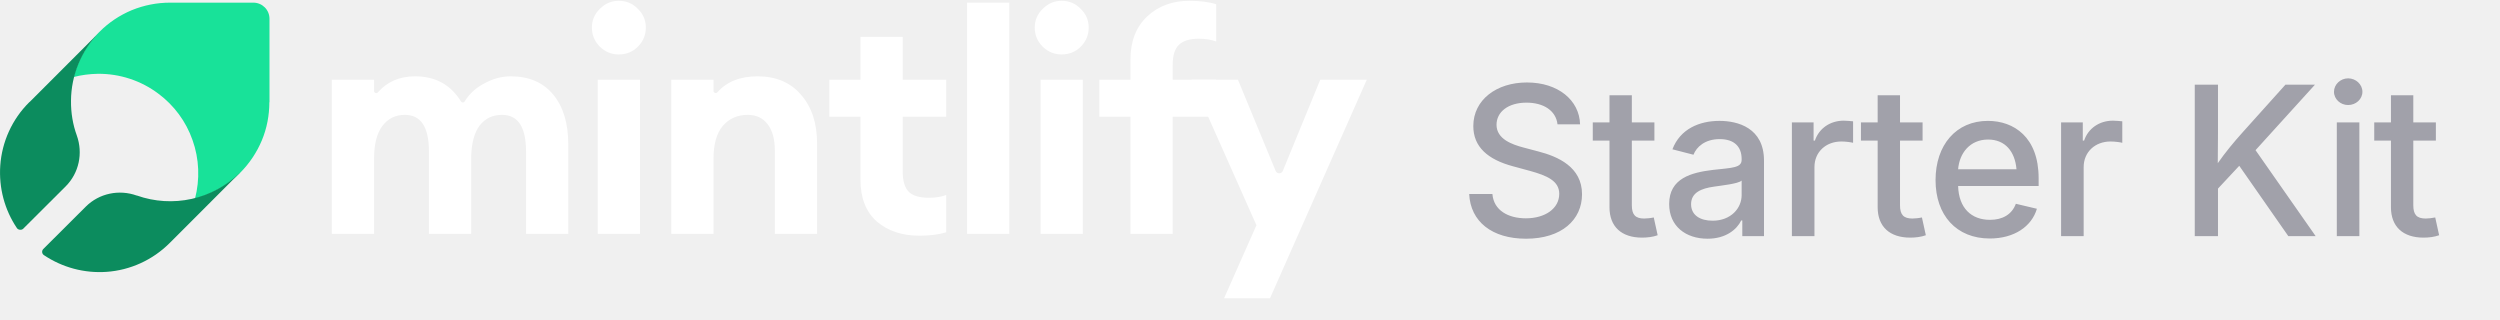
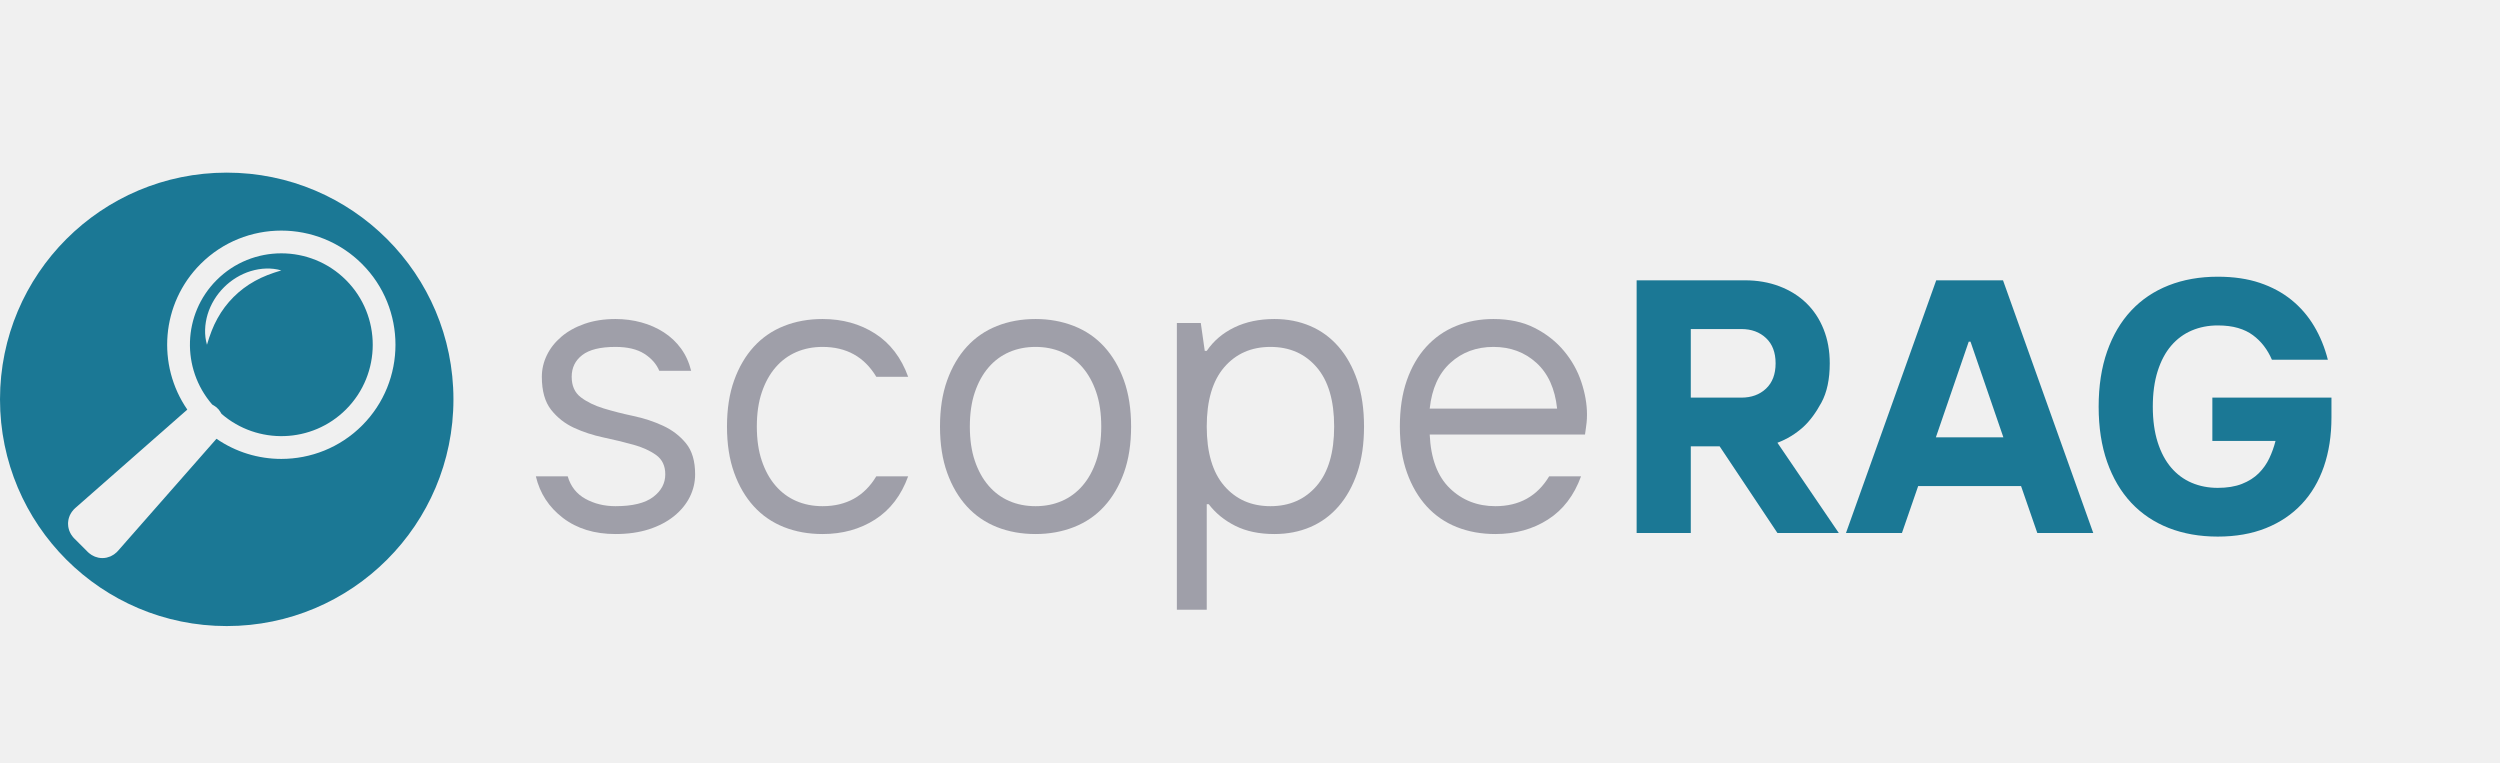
- <svg xmlns="http://www.w3.org/2000/svg" width="180" height="23" viewBox="0 0 180 23" fill="none">
-   <path d="M91.44 21.476H88.133L90.464 16.216L85.802 5.74H89.132L91.847 12.307C91.943 12.536 92.268 12.536 92.362 12.306L95.058 5.74H98.409L91.44 21.476Z" fill="white" />
-   <path d="M81.393 16.837V8.403H79.152V5.74H81.393V4.297C81.393 2.98 81.792 1.944 82.592 1.19C83.391 0.435 84.404 0.058 85.633 0.058C86.387 0.058 87.031 0.139 87.564 0.302V2.988C87.208 2.854 86.794 2.788 86.32 2.788C85.655 2.788 85.174 2.936 84.878 3.232C84.582 3.513 84.434 3.994 84.434 4.674V5.74H87.564V8.403H84.434V16.837H81.393Z" fill="white" />
-   <path d="M76.433 3.92C75.915 3.92 75.463 3.735 75.079 3.365C74.694 2.98 74.502 2.521 74.502 1.989C74.502 1.456 74.694 1.005 75.079 0.635C75.463 0.25 75.915 0.058 76.433 0.058C76.98 0.058 77.438 0.25 77.809 0.635C78.193 1.005 78.386 1.456 78.386 1.989C78.386 2.521 78.193 2.98 77.809 3.365C77.438 3.735 76.98 3.92 76.433 3.92ZM74.924 16.837V5.74H77.964V16.837H74.924Z" fill="white" />
-   <path d="M69.628 16.837V0.191H72.669V16.837H69.628Z" fill="white" />
-   <path d="M66.194 16.97C64.951 16.97 63.93 16.63 63.131 15.949C62.347 15.254 61.955 14.255 61.955 12.953V8.403H59.713V5.74H61.955V2.655H64.995V5.74H68.125V8.403H64.995V12.354C64.995 13.034 65.143 13.523 65.439 13.819C65.735 14.1 66.216 14.24 66.882 14.24C67.355 14.24 67.769 14.174 68.125 14.04V16.726C67.592 16.889 66.948 16.97 66.194 16.97Z" fill="white" />
-   <path d="M48.332 16.837V5.74H51.373V6.551C51.373 6.688 51.559 6.748 51.65 6.646C52.328 5.879 53.293 5.495 54.546 5.495C55.878 5.495 56.921 5.939 57.676 6.827C58.445 7.7 58.83 8.869 58.83 10.334V16.837H55.789V10.844C55.789 10.03 55.619 9.402 55.279 8.958C54.939 8.499 54.458 8.27 53.836 8.27C53.096 8.27 52.497 8.536 52.038 9.069C51.594 9.601 51.373 10.386 51.373 11.421V16.837H48.332Z" fill="white" />
-   <path d="M44.547 3.92C44.029 3.92 43.578 3.735 43.193 3.365C42.809 2.98 42.616 2.521 42.616 1.989C42.616 1.456 42.809 1.005 43.193 0.635C43.578 0.25 44.029 0.058 44.547 0.058C45.095 0.058 45.553 0.25 45.923 0.635C46.308 1.005 46.5 1.456 46.5 1.989C46.5 2.521 46.308 2.98 45.923 3.365C45.553 3.735 45.095 3.92 44.547 3.92ZM43.038 16.837V5.74H46.079V16.837H43.038Z" fill="white" />
-   <path d="M37.875 16.837V10.911C37.875 9.15 37.298 8.27 36.144 8.27C35.478 8.27 34.945 8.521 34.546 9.024C34.161 9.527 33.954 10.275 33.924 11.266V16.837H30.884V10.911C30.884 9.15 30.306 8.27 29.152 8.27C28.472 8.27 27.932 8.536 27.532 9.069C27.133 9.601 26.933 10.386 26.933 11.421V16.837H23.892V5.74H26.933V6.559C26.933 6.695 27.116 6.755 27.206 6.652C27.878 5.881 28.771 5.495 29.885 5.495C31.349 5.495 32.452 6.1 33.193 7.309C33.252 7.404 33.395 7.403 33.454 7.307C33.774 6.78 34.219 6.361 34.79 6.05C35.441 5.68 36.099 5.495 36.765 5.495C38.082 5.495 39.103 5.932 39.828 6.805C40.553 7.678 40.916 8.876 40.916 10.4V16.837H37.875Z" fill="white" />
-   <path d="M19.403 7.362V1.35C19.403 0.705 18.879 0.191 18.244 0.191H12.235C11.291 0.191 10.357 0.378 9.487 0.733C8.618 1.098 7.824 1.621 7.16 2.295L7.114 2.341C6.235 3.23 5.609 4.333 5.291 5.548C5.861 5.399 6.45 5.324 7.039 5.314C8.609 5.296 10.151 5.801 11.403 6.745C12.534 7.586 13.394 8.746 13.861 10.083C14.347 11.438 14.403 12.916 14.039 14.309C15.244 13.991 16.356 13.364 17.244 12.486L17.291 12.439C17.954 11.775 18.487 10.98 18.851 10.111C19.216 9.241 19.393 8.306 19.393 7.362H19.403Z" fill="#18E299" />
-   <path d="M5.112 7.26C5.121 5.416 5.857 3.646 7.151 2.324L2.151 7.326C2.133 7.344 2.114 7.354 2.095 7.372C0.876 8.583 0.14 10.204 0.019 11.918C-0.092 13.52 0.327 15.103 1.22 16.426C1.306 16.552 1.537 16.593 1.667 16.472L4.73 13.417C5.689 12.458 5.987 11.033 5.531 9.757C5.242 8.965 5.103 8.117 5.112 7.26Z" fill="#0C8C5E" />
-   <path d="M17.262 12.44C16.303 13.38 15.102 14.032 13.799 14.321C12.486 14.61 11.127 14.526 9.861 14.079C9.861 14.079 9.851 14.079 9.842 14.079C8.567 13.622 7.142 13.921 6.183 14.871L3.12 17.926C2.99 18.056 3.009 18.27 3.167 18.373C4.489 19.258 6.072 19.686 7.673 19.574C9.386 19.453 10.997 18.717 12.216 17.497L12.263 17.451L17.262 12.449V12.44Z" fill="#0C8C5E" />
-   <text x="105" y="17" font-family="Inter, ui-sans-serif, system-ui, -apple-system, sans-serif" font-size="15" font-weight="500" fill="#A1A1AA" letter-spacing="-0.01em">Starter Kit</text>
+ <svg xmlns="http://www.w3.org/2000/svg" width="1862" zoomAndPan="magnify" viewBox="0 0 1396.5 426" height="568" preserveAspectRatio="xMidYMid meet" version="1.0">
+   <defs>
+     <g />
+     <clipPath id="5e89d8cb5c">
+       <path d="M 0 96.43 L 253.41 96.43 L 253.41 349.836 L 0 349.836 Z M 0 96.43 " clip-rule="nonzero" />
+     </clipPath>
+     <clipPath id="2925c8cfb8">
+       <rect x="0" width="606" y="0" height="280" />
+     </clipPath>
+     <clipPath id="181f4e4416">
+       <rect x="0" width="412" y="0" height="253" />
+     </clipPath>
+   </defs>
+   <path fill="#1b7895" d="M 142.387 156.965 C 137.945 159.41 133.98 162.418 130.473 165.91 C 126.969 169.41 123.961 173.383 121.512 177.824 C 119.023 182.262 117.203 187.16 115.613 192.582 C 114.016 187.129 114.316 181.145 115.992 175.535 C 117.703 169.926 120.891 164.707 125.082 160.52 C 129.262 156.324 134.48 153.133 140.094 151.426 C 145.699 149.742 151.691 149.449 157.141 151.051 C 151.719 152.652 146.828 154.477 142.387 156.965 Z M 157.141 141.512 C 144.055 141.512 130.973 146.488 121.012 156.449 C 101.973 175.488 101.176 205.91 118.523 225.961 C 118.625 226.012 118.715 226.086 118.812 226.137 C 119.121 226.301 119.418 226.496 119.715 226.691 C 120.055 226.91 120.391 227.137 120.711 227.398 C 120.816 227.488 120.938 227.543 121.043 227.637 C 121.23 227.805 121.371 228 121.543 228.176 C 121.723 228.352 121.918 228.492 122.086 228.68 C 122.18 228.785 122.238 228.906 122.324 229.016 C 122.582 229.332 122.809 229.66 123.027 230 C 123.227 230.305 123.426 230.602 123.59 230.918 C 123.641 231.012 123.715 231.098 123.762 231.195 C 143.812 248.547 174.234 247.75 193.273 228.711 C 213.191 208.789 213.191 176.375 193.273 156.449 C 183.309 146.488 170.227 141.512 157.141 141.512 " fill-opacity="1" fill-rule="nonzero" />
+   <g clip-path="url(#5e89d8cb5c)">
+     <path fill="#1b7895" d="M 202.254 237.695 C 189.816 250.133 173.48 256.352 157.141 256.352 C 144.457 256.352 131.785 252.59 120.926 245.094 L 65.777 307.855 C 65.699 307.941 65.602 308.004 65.523 308.086 C 65.434 308.184 65.367 308.301 65.273 308.395 C 65.027 308.641 64.742 308.82 64.484 309.039 C 64.223 309.258 63.973 309.488 63.695 309.68 C 63.305 309.957 62.883 310.172 62.465 310.395 C 62.195 310.535 61.938 310.699 61.66 310.816 C 61.172 311.023 60.66 311.164 60.152 311.305 C 59.922 311.363 59.699 311.461 59.465 311.508 C 58.715 311.656 57.949 311.742 57.188 311.742 C 57.184 311.742 57.184 311.742 57.184 311.742 C 56.48 311.742 55.781 311.672 55.086 311.543 C 54.867 311.5 54.652 311.418 54.438 311.367 C 53.969 311.25 53.504 311.133 53.051 310.953 C 52.785 310.852 52.535 310.711 52.277 310.586 C 51.891 310.402 51.504 310.215 51.133 309.984 C 50.863 309.816 50.613 309.613 50.359 309.422 C 50.121 309.242 49.867 309.098 49.641 308.898 C 49.547 308.816 49.48 308.715 49.391 308.633 C 49.301 308.543 49.191 308.484 49.102 308.395 L 41.328 300.621 C 41.234 300.527 41.168 300.414 41.078 300.316 C 40.996 300.23 40.902 300.172 40.824 300.082 C 40.652 299.887 40.535 299.664 40.379 299.457 C 40.133 299.141 39.891 298.824 39.684 298.484 C 39.488 298.172 39.332 297.844 39.172 297.516 C 39.008 297.176 38.84 296.836 38.711 296.48 C 38.582 296.133 38.488 295.777 38.395 295.422 C 38.301 295.066 38.211 294.715 38.152 294.352 C 38.094 293.988 38.07 293.625 38.051 293.258 C 38.027 292.895 38 292.531 38.012 292.168 C 38.027 291.805 38.07 291.449 38.117 291.086 C 38.164 290.719 38.211 290.355 38.293 289.992 C 38.375 289.641 38.488 289.301 38.602 288.953 C 38.719 288.602 38.836 288.25 38.988 287.906 C 39.141 287.566 39.324 287.246 39.508 286.918 C 39.695 286.594 39.875 286.27 40.094 285.961 C 40.316 285.648 40.57 285.355 40.828 285.062 C 41 284.863 41.137 284.641 41.328 284.449 C 41.418 284.359 41.527 284.301 41.617 284.211 C 41.711 284.129 41.773 284.027 41.867 283.945 L 104.629 228.797 C 87.48 203.949 89.934 169.559 112.027 147.469 C 136.906 122.59 177.379 122.59 202.254 147.469 C 227.133 172.344 227.133 212.82 202.254 237.695 Z M 126.645 96.43 C 56.703 96.43 0 153.129 0 223.074 C 0 293.02 56.703 349.719 126.645 349.719 C 196.59 349.719 253.293 293.02 253.293 223.074 C 253.293 153.129 196.59 96.43 126.645 96.43 " fill-opacity="1" fill-rule="nonzero" />
+   </g>
+   <g transform="matrix(1, 0, 0, 1, 291, 73)">
+     <g clip-path="url(#2925c8cfb8)">
+       <g fill="#9f9fa9" fill-opacity="1">
+         <g transform="translate(0.545988, 223.0963)">
+           <g>
+             <path d="M 52.266 2.219 C 40.555 2.219 30.77 -0.781 22.906 -6.781 C 15.051 -12.789 10.008 -20.539 7.781 -30.031 L 25.578 -30.031 C 27.211 -24.395 30.508 -20.203 35.469 -17.453 C 40.438 -14.711 46.035 -13.344 52.266 -13.344 C 61.754 -13.344 68.758 -15.047 73.281 -18.453 C 77.812 -21.867 80.078 -26.098 80.078 -31.141 C 80.078 -35.879 78.367 -39.473 74.953 -41.922 C 71.547 -44.367 67.285 -46.297 62.172 -47.703 C 57.055 -49.117 51.531 -50.457 45.594 -51.719 C 39.664 -52.977 34.145 -54.789 29.031 -57.156 C 23.914 -59.531 19.648 -62.906 16.234 -67.281 C 12.828 -71.656 11.125 -77.77 11.125 -85.625 C 11.125 -89.781 12.051 -93.785 13.906 -97.641 C 15.758 -101.492 18.461 -104.941 22.016 -107.984 C 25.578 -111.023 29.914 -113.438 35.031 -115.219 C 40.145 -117 45.891 -117.891 52.266 -117.891 C 57.305 -117.891 62.125 -117.258 66.719 -116 C 71.32 -114.738 75.516 -112.883 79.297 -110.438 C 83.078 -107.988 86.266 -104.984 88.859 -101.422 C 91.453 -97.867 93.344 -93.719 94.531 -88.969 L 76.734 -88.969 C 75.098 -92.82 72.281 -96.008 68.281 -98.531 C 64.281 -101.051 58.941 -102.312 52.266 -102.312 C 43.816 -102.312 37.625 -100.789 33.688 -97.75 C 29.758 -94.707 27.797 -90.664 27.797 -85.625 C 27.797 -80.582 29.5 -76.766 32.906 -74.172 C 36.32 -71.578 40.586 -69.5 45.703 -67.938 C 50.816 -66.383 56.336 -64.977 62.266 -63.719 C 68.203 -62.457 73.727 -60.641 78.844 -58.266 C 83.957 -55.898 88.219 -52.641 91.625 -48.484 C 95.039 -44.336 96.75 -38.555 96.75 -31.141 C 96.75 -26.691 95.75 -22.461 93.75 -18.453 C 91.75 -14.453 88.82 -10.895 84.969 -7.781 C 81.113 -4.664 76.441 -2.219 70.953 -0.438 C 65.461 1.332 59.234 2.219 52.266 2.219 Z M 52.266 2.219 " />
+           </g>
+         </g>
+       </g>
+       <g fill="#9f9fa9" fill-opacity="1">
+         <g transform="translate(105.0773, 223.0963)">
+           <g>
+             <path d="M 63.391 2.219 C 55.535 2.219 48.344 0.922 41.812 -1.672 C 35.289 -4.266 29.691 -8.117 25.016 -13.234 C 20.348 -18.348 16.68 -24.613 14.016 -32.031 C 11.348 -39.445 10.016 -48.047 10.016 -57.828 C 10.016 -67.617 11.348 -76.219 14.016 -83.625 C 16.68 -91.039 20.348 -97.305 25.016 -102.422 C 29.691 -107.535 35.289 -111.391 41.812 -113.984 C 48.344 -116.586 55.535 -117.891 63.391 -117.891 C 74.516 -117.891 84.301 -115.18 92.75 -109.766 C 101.195 -104.348 107.352 -96.301 111.219 -85.625 L 93.422 -85.625 C 86.742 -96.75 76.734 -102.312 63.391 -102.312 C 58.055 -102.312 53.16 -101.348 48.703 -99.422 C 44.254 -97.492 40.398 -94.641 37.141 -90.859 C 33.879 -87.078 31.32 -82.441 29.469 -76.953 C 27.613 -71.473 26.688 -65.098 26.688 -57.828 C 26.688 -50.566 27.613 -44.191 29.469 -38.703 C 31.32 -33.211 33.879 -28.578 37.141 -24.797 C 40.398 -21.016 44.254 -18.16 48.703 -16.234 C 53.16 -14.305 58.055 -13.344 63.391 -13.344 C 76.734 -13.344 86.742 -18.906 93.422 -30.031 L 111.219 -30.031 C 107.352 -19.352 101.195 -11.305 92.75 -5.891 C 84.301 -0.484 74.516 2.219 63.391 2.219 Z M 63.391 2.219 " />
+           </g>
+         </g>
+       </g>
+       <g fill="#9f9fa9" fill-opacity="1">
+         <g transform="translate(224.0651, 223.0963)">
+           <g>
+             <path d="M 63.391 2.219 C 55.535 2.219 48.344 0.922 41.812 -1.672 C 35.289 -4.266 29.691 -8.117 25.016 -13.234 C 20.348 -18.348 16.68 -24.613 14.016 -32.031 C 11.348 -39.445 10.016 -48.047 10.016 -57.828 C 10.016 -67.617 11.348 -76.219 14.016 -83.625 C 16.68 -91.039 20.348 -97.305 25.016 -102.422 C 29.691 -107.535 35.289 -111.391 41.812 -113.984 C 48.344 -116.586 55.535 -117.891 63.391 -117.891 C 71.098 -117.891 78.25 -116.586 84.844 -113.984 C 91.445 -111.391 97.082 -107.535 101.75 -102.422 C 106.426 -97.305 110.098 -91.039 112.766 -83.625 C 115.43 -76.219 116.766 -67.617 116.766 -57.828 C 116.766 -48.047 115.43 -39.445 112.766 -32.031 C 110.098 -24.613 106.426 -18.348 101.75 -13.234 C 97.082 -8.117 91.445 -4.266 84.844 -1.672 C 78.25 0.922 71.098 2.219 63.391 2.219 Z M 63.391 -13.344 C 68.723 -13.344 73.613 -14.305 78.062 -16.234 C 82.52 -18.16 86.379 -21.016 89.641 -24.797 C 92.898 -28.578 95.457 -33.211 97.312 -38.703 C 99.164 -44.191 100.094 -50.566 100.094 -57.828 C 100.094 -65.098 99.164 -71.473 97.312 -76.953 C 95.457 -82.441 92.898 -87.078 89.641 -90.859 C 86.379 -94.641 82.52 -97.492 78.062 -99.422 C 73.613 -101.348 68.723 -102.312 63.391 -102.312 C 58.055 -102.312 53.16 -101.348 48.703 -99.422 C 44.254 -97.492 40.398 -94.641 37.141 -90.859 C 33.879 -87.078 31.32 -82.441 29.469 -76.953 C 27.613 -71.473 26.688 -65.098 26.688 -57.828 C 26.688 -50.566 27.613 -44.191 29.469 -38.703 C 31.32 -33.211 33.879 -28.578 37.141 -24.797 C 40.398 -21.016 44.254 -18.16 48.703 -16.234 C 53.16 -14.305 58.055 -13.344 63.391 -13.344 Z M 63.391 -13.344 " />
+           </g>
+         </g>
+       </g>
+       <g fill="#9f9fa9" fill-opacity="1">
+         <g transform="translate(350.8371, 223.0963)">
+           <g>
+             <path d="M 15.562 -115.656 L 28.922 -115.656 L 31.141 -100.094 L 32.25 -100.094 C 36.102 -105.727 41.254 -110.102 47.703 -113.219 C 54.16 -116.332 61.613 -117.891 70.062 -117.891 C 77.332 -117.891 84.004 -116.586 90.078 -113.984 C 96.16 -111.391 101.426 -107.535 105.875 -102.422 C 110.32 -97.305 113.805 -91.039 116.328 -83.625 C 118.848 -76.219 120.109 -67.617 120.109 -57.828 C 120.109 -48.047 118.848 -39.445 116.328 -32.031 C 113.805 -24.613 110.32 -18.348 105.875 -13.234 C 101.426 -8.117 96.16 -4.266 90.078 -1.672 C 84.004 0.922 77.332 2.219 70.062 2.219 C 61.613 2.219 54.348 0.703 48.266 -2.328 C 42.18 -5.367 37.211 -9.41 33.359 -14.453 L 32.25 -14.453 L 32.25 44.484 L 15.562 44.484 Z M 67.844 -13.344 C 78.52 -13.344 87.117 -17.125 93.641 -24.688 C 100.16 -32.25 103.422 -43.297 103.422 -57.828 C 103.422 -72.359 100.16 -83.406 93.641 -90.969 C 87.117 -98.531 78.52 -102.312 67.844 -102.312 C 57.164 -102.312 48.562 -98.531 42.031 -90.969 C 35.508 -83.406 32.25 -72.359 32.25 -57.828 C 32.25 -43.297 35.508 -32.25 42.031 -24.688 C 48.562 -17.125 57.164 -13.344 67.844 -13.344 Z M 67.844 -13.344 " />
+           </g>
+         </g>
+       </g>
+       <g fill="#9f9fa9" fill-opacity="1">
+         <g transform="translate(480.9452, 223.0963)">
+           <g>
+             <path d="M 63.391 2.219 C 55.535 2.219 48.344 0.922 41.812 -1.672 C 35.289 -4.266 29.691 -8.117 25.016 -13.234 C 20.348 -18.348 16.68 -24.613 14.016 -32.031 C 11.348 -39.445 10.016 -48.047 10.016 -57.828 C 10.016 -67.617 11.312 -76.219 13.906 -83.625 C 16.5 -91.039 20.129 -97.305 24.797 -102.422 C 29.473 -107.535 35 -111.391 41.375 -113.984 C 47.75 -116.586 54.719 -117.891 62.281 -117.891 C 71.176 -117.891 78.883 -116.219 85.406 -112.875 C 91.938 -109.539 97.383 -105.238 101.75 -99.969 C 106.125 -94.707 109.348 -88.926 111.422 -82.625 C 113.504 -76.32 114.547 -70.281 114.547 -64.5 C 114.547 -62.875 114.473 -61.391 114.328 -60.047 C 114.18 -58.711 114.031 -57.531 113.875 -56.5 C 113.727 -55.312 113.582 -54.27 113.438 -53.375 L 26.688 -53.375 C 27.281 -40.031 31.023 -30.02 37.922 -23.344 C 44.816 -16.676 53.305 -13.344 63.391 -13.344 C 76.734 -13.344 86.742 -18.906 93.422 -30.031 L 111.219 -30.031 C 107.352 -19.352 101.195 -11.305 92.75 -5.891 C 84.301 -0.484 74.516 2.219 63.391 2.219 Z M 97.859 -67.844 C 96.68 -78.957 92.828 -87.477 86.297 -93.406 C 79.773 -99.344 71.77 -102.312 62.281 -102.312 C 52.789 -102.312 44.781 -99.344 38.25 -93.406 C 31.727 -87.477 27.875 -78.957 26.688 -67.844 Z M 97.859 -67.844 " />
+           </g>
+         </g>
+       </g>
+     </g>
+   </g>
+   <g transform="matrix(1, 0, 0, 1, 899, 97)">
+     <g clip-path="url(#181f4e4416)">
+       <g fill="#1b7895" fill-opacity="1">
+         <g transform="translate(1.116364, 200.7251)">
+           <g>
+             <path d="M 14.109 -141.141 L 74.594 -141.141 C 81.582 -141.141 88 -140.031 93.844 -137.812 C 99.695 -135.594 104.707 -132.469 108.875 -128.438 C 113.039 -124.406 116.266 -119.531 118.547 -113.812 C 120.836 -108.102 121.984 -101.754 121.984 -94.766 C 121.984 -85.891 120.438 -78.594 117.344 -72.875 C 114.25 -67.164 110.891 -62.633 107.266 -59.281 C 102.961 -55.383 98.125 -52.426 92.75 -50.406 L 127.031 0 L 92.75 0 L 60.484 -48.391 L 44.359 -48.391 L 44.359 0 L 14.109 0 Z M 72.578 -75.609 C 78.223 -75.609 82.828 -77.285 86.391 -80.641 C 89.953 -84.004 91.734 -88.711 91.734 -94.766 C 91.734 -100.816 89.953 -105.52 86.391 -108.875 C 82.828 -112.238 78.223 -113.922 72.578 -113.922 L 44.359 -113.922 L 44.359 -75.609 Z M 72.578 -75.609 " />
+           </g>
+         </g>
+       </g>
+       <g fill="#1b7895" fill-opacity="1">
+         <g transform="translate(133.1799, 200.7251)">
+           <g>
+             <path d="M 49.391 -141.141 L 86.703 -141.141 L 137.109 0 L 105.859 0 L 96.781 -26.219 L 39.312 -26.219 L 30.25 0 L -1.016 0 Z M 86.906 -53.438 L 68.547 -106.859 L 67.547 -106.859 L 49.203 -53.438 Z M 86.906 -53.438 " />
+           </g>
+         </g>
+       </g>
+       <g fill="#1b7895" fill-opacity="1">
+         <g transform="translate(265.2434, 200.7251)">
+           <g>
+             <path d="M 74.594 2.016 C 64.52 2.016 55.379 0.406 47.172 -2.812 C 38.973 -6.039 31.984 -10.75 26.203 -16.938 C 20.43 -23.125 15.961 -30.719 12.797 -39.719 C 9.641 -48.727 8.062 -59.008 8.062 -70.562 C 8.062 -82.125 9.641 -92.406 12.797 -101.406 C 15.961 -110.414 20.43 -118.008 26.203 -124.188 C 31.984 -130.375 38.973 -135.082 47.172 -138.312 C 55.379 -141.539 64.52 -143.156 74.594 -143.156 C 83.469 -143.156 91.297 -142.008 98.078 -139.719 C 104.867 -137.438 110.785 -134.242 115.828 -130.141 C 120.867 -126.047 125.066 -121.176 128.422 -115.531 C 131.785 -109.883 134.344 -103.633 136.094 -96.781 L 104.844 -96.781 C 103.633 -99.602 102.156 -102.156 100.406 -104.438 C 98.656 -106.727 96.602 -108.742 94.25 -110.484 C 91.906 -112.234 89.117 -113.578 85.891 -114.516 C 82.66 -115.461 78.895 -115.938 74.594 -115.938 C 69.352 -115.938 64.516 -114.992 60.078 -113.109 C 55.648 -111.223 51.82 -108.398 48.594 -104.641 C 45.363 -100.879 42.844 -96.141 41.031 -90.422 C 39.219 -84.711 38.312 -78.094 38.312 -70.562 C 38.312 -63.039 39.219 -56.422 41.031 -50.703 C 42.844 -44.992 45.363 -40.254 48.594 -36.484 C 51.82 -32.723 55.648 -29.898 60.078 -28.016 C 64.516 -26.141 69.352 -25.203 74.594 -25.203 C 79.844 -25.203 84.348 -25.941 88.109 -27.422 C 91.867 -28.898 94.992 -30.879 97.484 -33.359 C 99.973 -35.848 101.957 -38.672 103.438 -41.828 C 104.914 -44.992 106.055 -48.191 106.859 -51.422 L 71.578 -51.422 L 71.578 -75.609 L 138.109 -75.609 L 138.109 -64.516 C 138.109 -54.43 136.695 -45.289 133.875 -37.094 C 131.051 -28.895 126.914 -21.906 121.469 -16.125 C 116.031 -10.344 109.379 -5.875 101.516 -2.719 C 93.648 0.438 84.676 2.016 74.594 2.016 Z M 74.594 2.016 " />
+           </g>
+         </g>
+       </g>
+     </g>
+   </g>
</svg>
